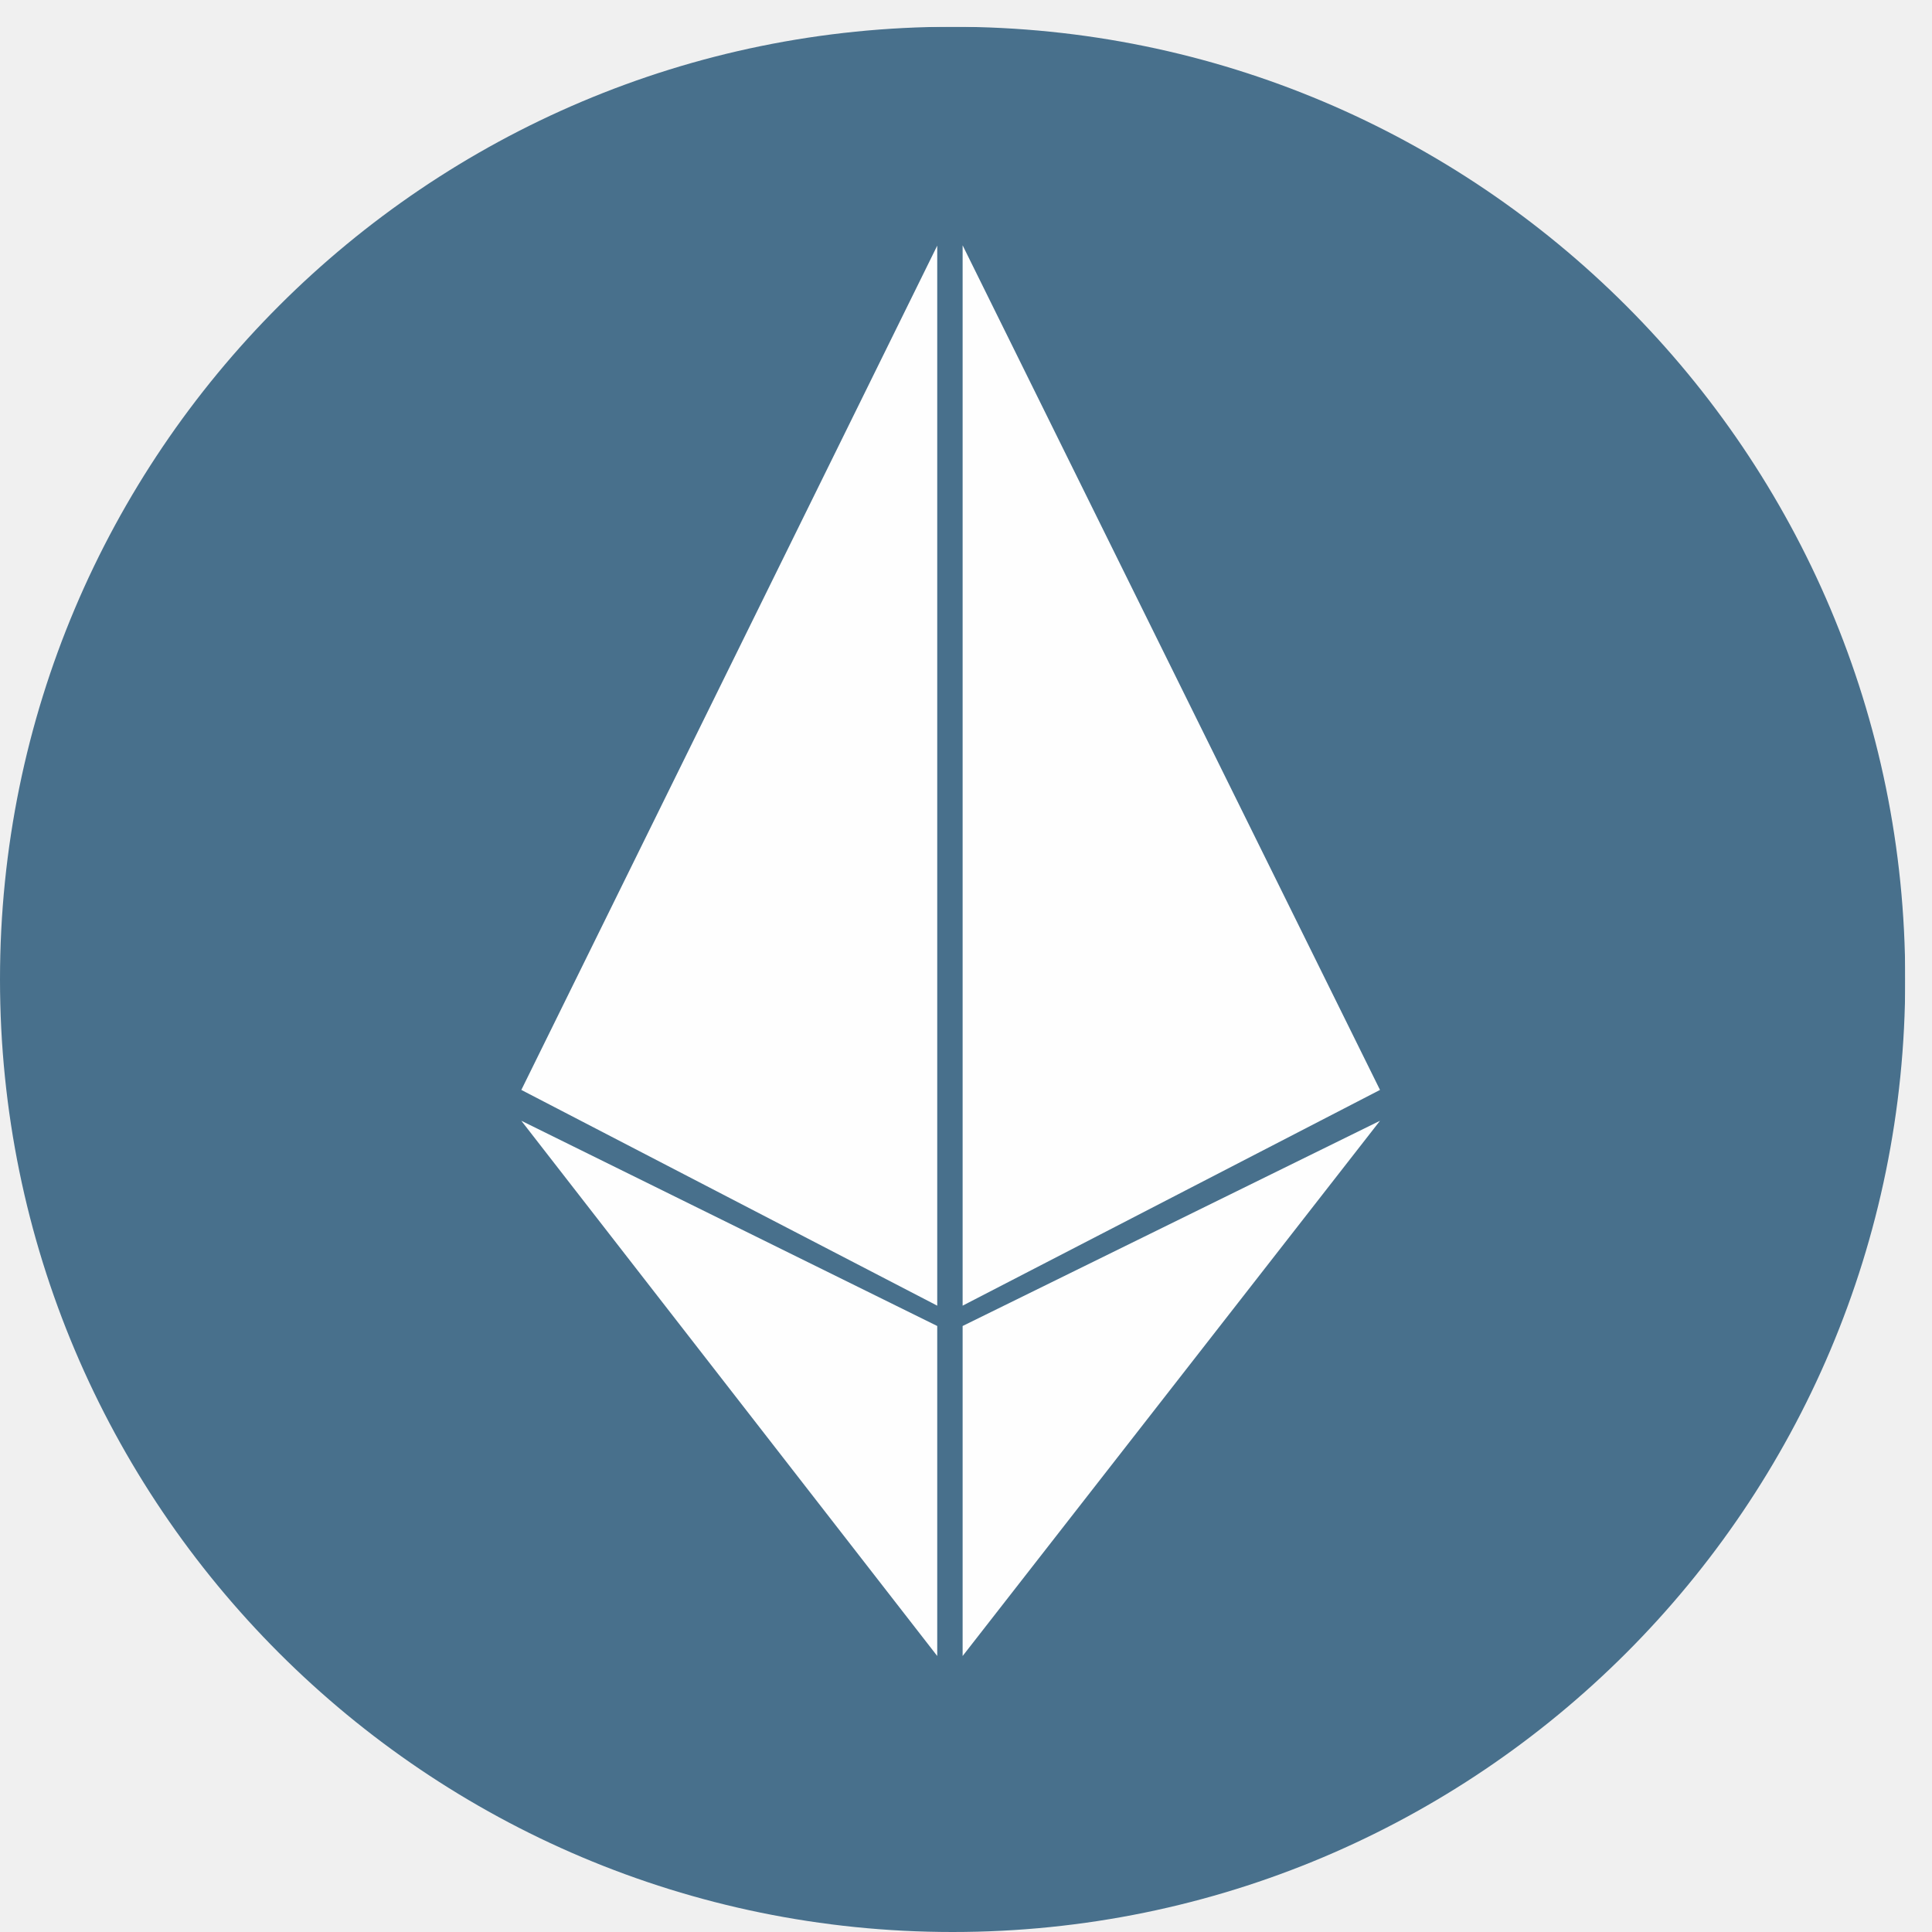
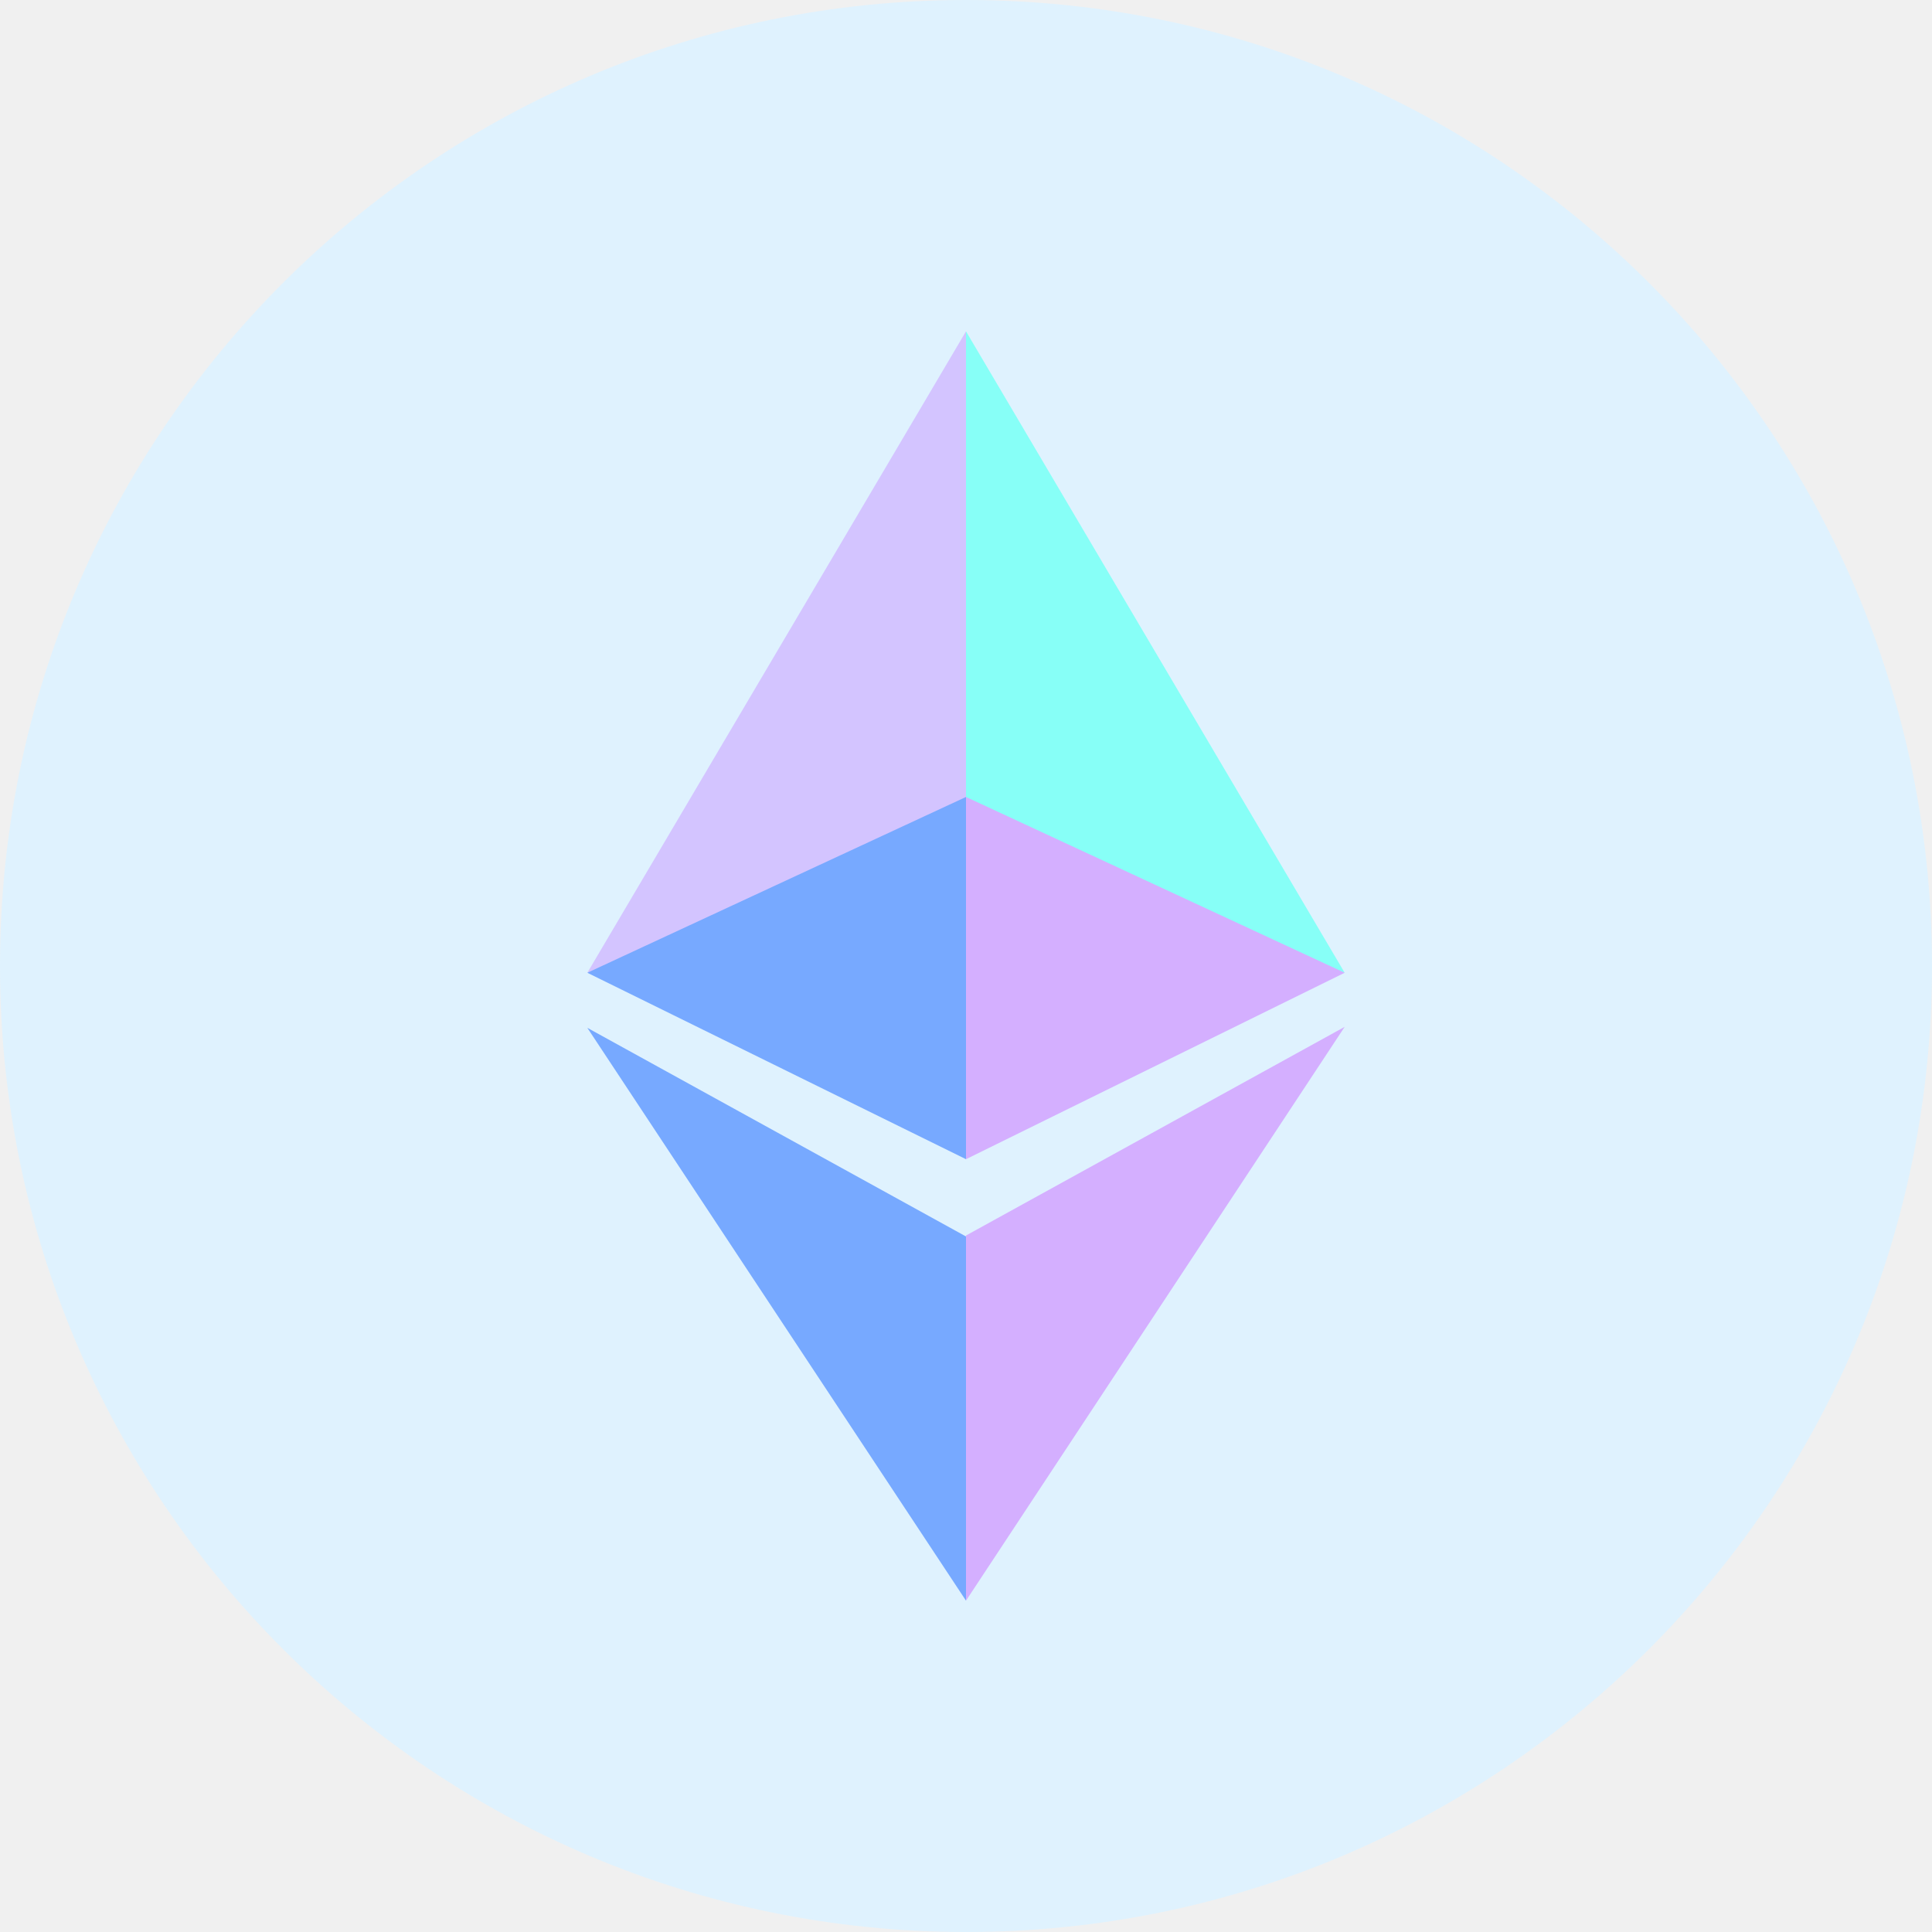
- <svg xmlns="http://www.w3.org/2000/svg" xmlns:xlink="http://www.w3.org/1999/xlink" width="63px" height="63px" viewBox="0 0 63 63" version="1.1">
-   <defs>
-     <polygon id="path-1" points="0 0.873 62.127 0.873 62.127 63 0 63" />
-   </defs>
-   <g id="页面-1" stroke="none" stroke-width="1" fill="none" fill-rule="evenodd">
-     <g id="桌面端-HD" transform="translate(-130, -782)">
-       <g id="编组" transform="translate(130, 782)">
-         <g>
-           <mask id="mask-2" fill="white">
-             <use xlink:href="#path-1" />
-           </mask>
-           <g id="Clip-2" />
-           <path d="M62.127,31.936 C62.127,49.092 48.22,63 31.064,63 C13.908,63 0,49.092 0,31.936 C0,14.78 13.908,0.873 31.064,0.873 C48.22,0.873 62.127,14.78 62.127,31.936" id="Fill-1" fill="#48708C" mask="url(#mask-2)" />
-         </g>
-         <path d="M45,36.547 L31.39,54 L31.39,43.239 L45,36.547 Z M17,36.547 L30.562,43.239 L30.562,54 L17,36.547 Z M45,35.541 L31.39,42.576 L31.39,8 L45,35.541 Z M17,35.541 L30.562,8.01 L30.562,42.576 L17,35.541 Z" id="Fill-3" fill="#FEFEFE" />
-       </g>
-     </g>
-   </g>
+ <svg xmlns="http://www.w3.org/2000/svg" version="1.1" id="图层_1" x="0px" y="0px" viewBox="0 0 200 200" style="enable-background:new 0 0 200 200;" xml:space="preserve">
+   <style type="text/css">
+ 	.st0{fill:#DFF2FE;}
+ 	.st1{fill:#77A9FF;}
+ 	.st2{fill:#87FFF7;}
+ 	.st3{fill:#D4AFFF;}
+ 	.st4{fill:#D3C4FF;}
+ </style>
+   <circle class="st0" cx="100" cy="100" r="100" />
+   <path class="st1" d="M100,165.7v-37.7l-39.2-21.6L100,165.7z" />
+   <polygon class="st2" points="100,34.3 100,88.6 139.2,100.7 " />
+   <path class="st3" d="M139.2,100.7L100,82.5V120L139.2,100.7z" />
+   <polygon class="st4" points="100,34.3 100,88.6 60.8,100.7 " />
+   <polygon class="st1" points="60.8,100.7 100,82.5 100,120 " />
+   <polygon class="st3" points="100,165.7 100,127.9 139.2,106.3 " />
</svg>
